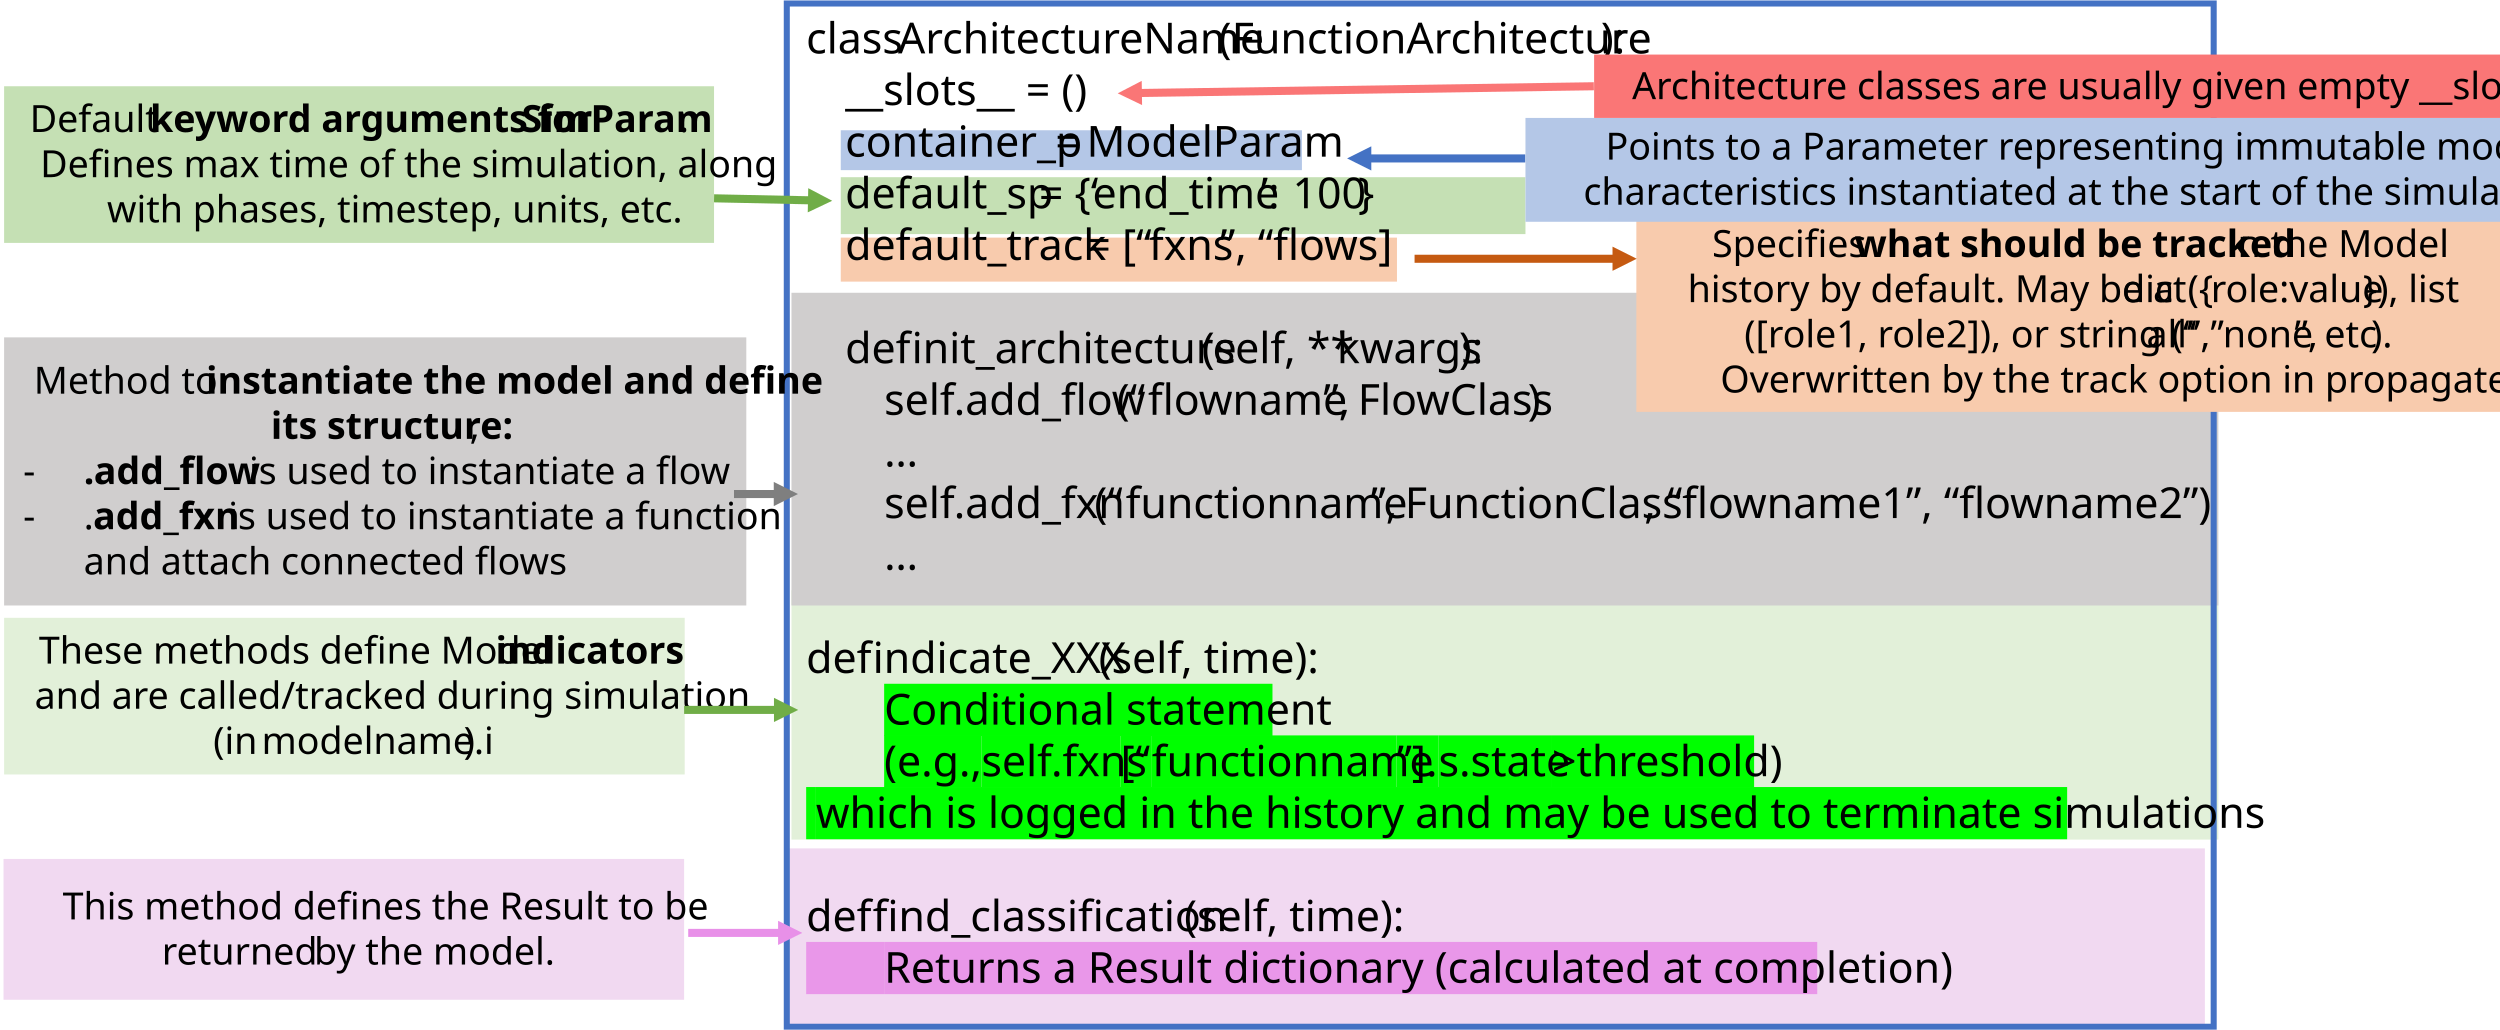
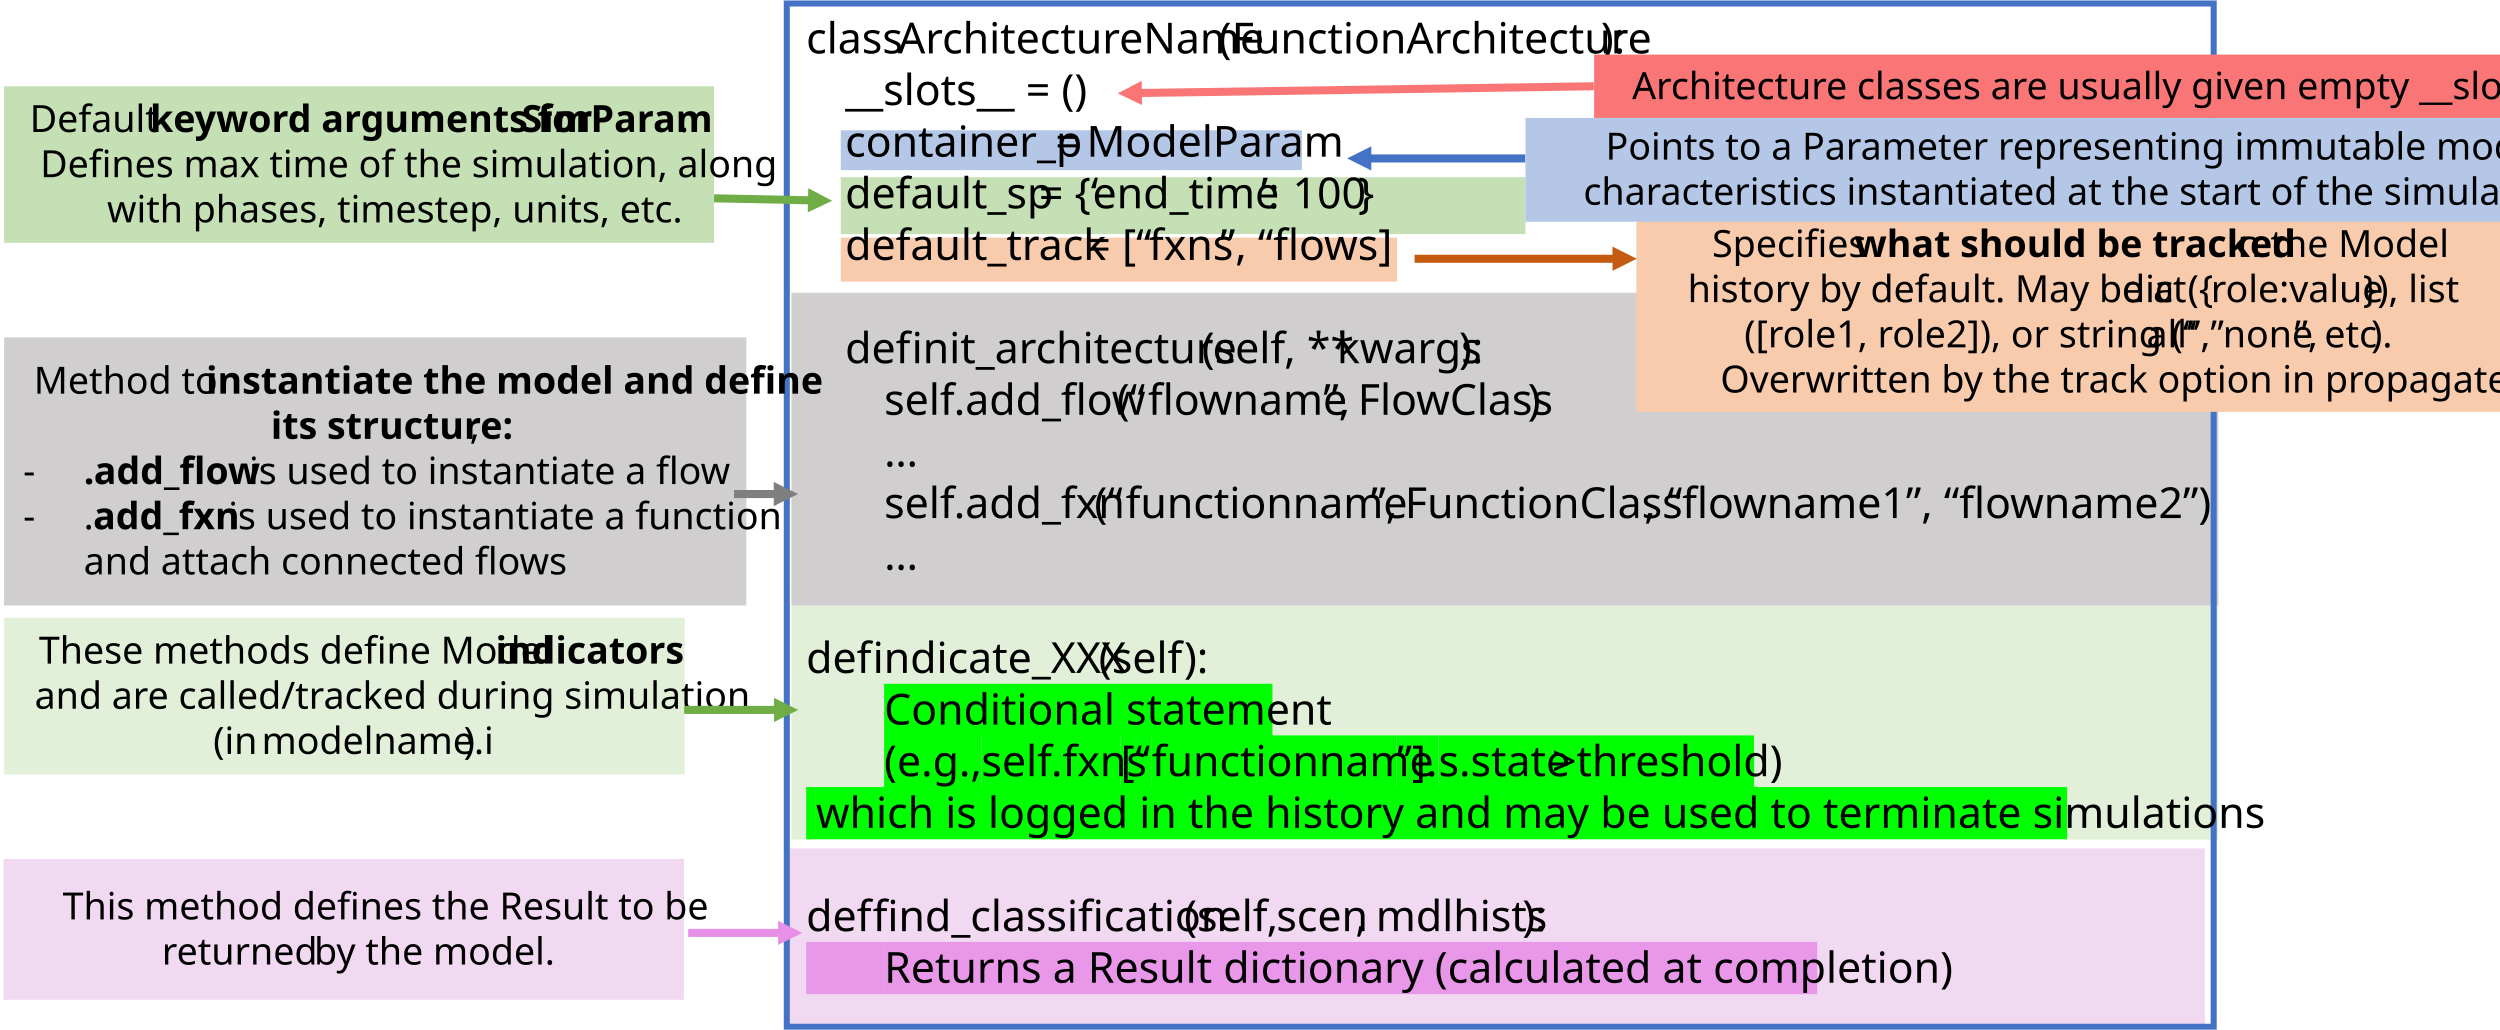
<svg xmlns="http://www.w3.org/2000/svg" width="4261" height="1755" xml:space="preserve" overflow="hidden">
  <g transform="translate(-68 -232)">
    <rect x="1417" y="1238" width="2432" height="425" fill="#E2F0D9" />
    <rect x="1408" y="1678" width="2418" height="304" fill="#F1D9F1" />
    <rect x="1417" y="731" width="2432" height="533" fill="#D0CECE" />
    <rect x="1501" y="637" width="948" height="75" fill="#F8CBAD" />
    <rect x="1501" y="534" width="1167" height="97" fill="#C5E0B4" />
    <rect x="1501" y="454" width="786" height="68" fill="#B4C7E7" />
    <rect x="1409" y="238" width="2432" height="1744" stroke="#4472C4" stroke-width="10.312" stroke-miterlimit="8" fill="none" />
    <path d="M1574.95 1397.42 2236.8 1397.42 2236.8 1486.42 1574.95 1486.42Z" fill="#00FF00" fill-rule="evenodd" />
    <path d="M1574.95 1485.42 1740.73 1485.42 1740.73 1574.42 1574.95 1574.42Z" fill="#00FF00" fill-rule="evenodd" />
    <path d="M1740.73 1485.42 1977.89 1485.42 1977.89 1574.42 1740.73 1574.42Z" fill="#00FF00" fill-rule="evenodd" />
    <path d="M1977.89 1485.42 2031.17 1485.42 2031.17 1574.42 1977.89 1574.42Z" fill="#00FF00" fill-rule="evenodd" />
    <path d="M2031.17 1485.42 2448.26 1485.42 2448.26 1574.42 2031.17 1574.42Z" fill="#00FF00" fill-rule="evenodd" />
    <path d="M2448.26 1485.42 2519.87 1485.42 2519.87 1574.42 2448.26 1574.42Z" fill="#00FF00" fill-rule="evenodd" />
    <path d="M2519.87 1485.42 2713.2 1485.42 2713.2 1574.42 2519.87 1574.42Z" fill="#00FF00" fill-rule="evenodd" />
    <path d="M2713.2 1485.42 3057.7 1485.42 3057.7 1574.42 2713.2 1574.42Z" fill="#00FF00" fill-rule="evenodd" />
    <path d="M1442.03 1573.42 1458.65 1573.42 1458.65 1662.42 1442.03 1662.42Z" fill="#00FF00" fill-rule="evenodd" />
    <path d="M1458.65 1573.42 3591.25 1573.42 3591.25 1662.42 1458.65 1662.42Z" fill="#00FF00" fill-rule="evenodd" />
    <path d="M1442.03 1837.42 1574.95 1837.42 1574.95 1926.42 1442.03 1926.42Z" fill="#E997E9" fill-rule="evenodd" />
    <path d="M1574.95 1837.42 3165.3 1837.42 3165.3 1926.42 1574.95 1926.42Z" fill="#E997E9" fill-rule="evenodd" />
    <text font-family="Calibri,Calibri_MSFontService,sans-serif" font-weight="400" font-size="73" transform="matrix(1 0 0 1 1442.03 323)">class </text>
    <text font-family="Calibri,Calibri_MSFontService,sans-serif" font-weight="400" font-size="73" transform="matrix(1 0 0 1 1598.44 323)">ArchitectureName</text>
    <text font-family="Calibri,Calibri_MSFontService,sans-serif" font-weight="400" font-size="73" transform="matrix(1 0 0 1 2145.05 323)">(</text>
    <text font-family="Calibri,Calibri_MSFontService,sans-serif" font-weight="400" font-size="73" transform="matrix(1 0 0 1 2167.39 323)">FunctionArchitecture</text>
    <text font-family="Calibri,Calibri_MSFontService,sans-serif" font-weight="400" font-size="73" transform="matrix(1 0 0 1 2796.5 323)">):</text>
    <text font-family="Calibri,Calibri_MSFontService,sans-serif" font-weight="400" font-size="73" transform="matrix(1 0 0 1 1508.49 411)">__slots__ = ()</text>
    <text font-family="Calibri,Calibri_MSFontService,sans-serif" font-weight="400" font-size="73" transform="matrix(1 0 0 1 1508.49 499)">container_p</text>
    <text font-family="Calibri,Calibri_MSFontService,sans-serif" font-weight="400" font-size="73" transform="matrix(1 0 0 1 1866.65 499)">= </text>
    <text font-family="Calibri,Calibri_MSFontService,sans-serif" font-weight="400" font-size="73" transform="matrix(1 0 0 1 1919.94 499)">ModelParam</text>
    <text font-family="Calibri,Calibri_MSFontService,sans-serif" font-weight="400" font-size="73" transform="matrix(1 0 0 1 1508.49 587)">default_sp</text>
    <text font-family="Calibri,Calibri_MSFontService,sans-serif" font-weight="400" font-size="73" transform="matrix(1 0 0 1 1838.7 587)">= {‘</text>
    <text font-family="Calibri,Calibri_MSFontService,sans-serif" font-weight="400" font-size="73" transform="matrix(1 0 0 1 1930.11 587)">end_time</text>
    <text font-family="Calibri,Calibri_MSFontService,sans-serif" font-weight="400" font-size="73" transform="matrix(1 0 0 1 2216.57 587)">’:</text>
    <text font-family="Calibri,Calibri_MSFontService,sans-serif" font-weight="400" font-size="73" transform="matrix(1 0 0 1 2271 587)">100</text>
    <text font-family="Calibri,Calibri_MSFontService,sans-serif" font-weight="400" font-size="73" transform="matrix(1 0 0 1 2382.71 587)">}</text>
    <text font-family="Calibri,Calibri_MSFontService,sans-serif" font-weight="400" font-size="73" transform="matrix(1 0 0 1 1508.49 675)">default_track</text>
    <text font-family="Calibri,Calibri_MSFontService,sans-serif" font-weight="400" font-size="73" transform="matrix(1 0 0 1 1919.68 675)">= [“</text>
    <text font-family="Calibri,Calibri_MSFontService,sans-serif" font-weight="400" font-size="73" transform="matrix(1 0 0 1 2026.25 675)">fxns</text>
    <text font-family="Calibri,Calibri_MSFontService,sans-serif" font-weight="400" font-size="73" transform="matrix(1 0 0 1 2147.13 675)">”, “flows]</text>
    <text font-family="Calibri,Calibri_MSFontService,sans-serif" font-weight="400" font-size="73" transform="matrix(1 0 0 1 1508.49 851)">def </text>
    <text font-family="Calibri,Calibri_MSFontService,sans-serif" font-weight="400" font-size="73" transform="matrix(1 0 0 1 1621.86 851)">init_architecture</text>
    <text font-family="Calibri,Calibri_MSFontService,sans-serif" font-weight="400" font-size="73" transform="matrix(1 0 0 1 2116.33 851)">(self, **</text>
    <text font-family="Calibri,Calibri_MSFontService,sans-serif" font-weight="400" font-size="73" transform="matrix(1 0 0 1 2346.71 851)">kwargs</text>
    <text font-family="Calibri,Calibri_MSFontService,sans-serif" font-weight="400" font-size="73" transform="matrix(1 0 0 1 2554.57 851)">):</text>
    <text font-family="Calibri,Calibri_MSFontService,sans-serif" font-weight="400" font-size="73" transform="matrix(1 0 0 1 1574.95 939)">self.add_flow</text>
    <text font-family="Calibri,Calibri_MSFontService,sans-serif" font-weight="400" font-size="73" transform="matrix(1 0 0 1 1971.38 939)">(“</text>
    <text font-family="Calibri,Calibri_MSFontService,sans-serif" font-weight="400" font-size="73" transform="matrix(1 0 0 1 2024.66 939)">flowname</text>
    <text font-family="Calibri,Calibri_MSFontService,sans-serif" font-weight="400" font-size="73" transform="matrix(1 0 0 1 2323.43 939)">”, </text>
    <text font-family="Calibri,Calibri_MSFontService,sans-serif" font-weight="400" font-size="73" transform="matrix(1 0 0 1 2382.23 939)">FlowClass</text>
    <text font-family="Calibri,Calibri_MSFontService,sans-serif" font-weight="400" font-size="73" transform="matrix(1 0 0 1 2671.83 939)">)</text>
    <text font-family="Calibri,Calibri_MSFontService,sans-serif" font-weight="400" font-size="73" transform="matrix(1 0 0 1 1574.95 1027)">…</text>
    <text font-family="Calibri,Calibri_MSFontService,sans-serif" font-weight="400" font-size="73" transform="matrix(1 0 0 1 1574.95 1115)">self.add_fxn</text>
    <text font-family="Calibri,Calibri_MSFontService,sans-serif" font-weight="400" font-size="73" transform="matrix(1 0 0 1 1933.3 1115)">(“</text>
    <text font-family="Calibri,Calibri_MSFontService,sans-serif" font-weight="400" font-size="73" transform="matrix(1 0 0 1 1986.58 1115)">functionname</text>
    <text font-family="Calibri,Calibri_MSFontService,sans-serif" font-weight="400" font-size="73" transform="matrix(1 0 0 1 2403.66 1115)">”, </text>
    <text font-family="Calibri,Calibri_MSFontService,sans-serif" font-weight="400" font-size="73" transform="matrix(1 0 0 1 2462.46 1115)">FunctionClass</text>
    <text font-family="Calibri,Calibri_MSFontService,sans-serif" font-weight="400" font-size="73" transform="matrix(1 0 0 1 2870.38 1115)">, “flowname1”, “flowname2”)</text>
    <text font-family="Calibri,Calibri_MSFontService,sans-serif" font-weight="400" font-size="73" transform="matrix(1 0 0 1 1574.95 1203)">…</text>
    <text font-family="Calibri,Calibri_MSFontService,sans-serif" font-weight="400" font-size="73" transform="matrix(1 0 0 1 1442.03 1379)">def </text>
    <text font-family="Calibri,Calibri_MSFontService,sans-serif" font-weight="400" font-size="73" transform="matrix(1 0 0 1 1555.4 1379)">indicate_XXX</text>
-     <text font-family="Calibri,Calibri_MSFontService,sans-serif" font-weight="400" font-size="73" transform="matrix(1 0 0 1 1940.61 1379)">(self, time):</text>
+     <text font-family="Calibri,Calibri_MSFontService,sans-serif" font-weight="400" font-size="73" transform="matrix(1 0 0 1 1940.61 1379)">(</text>
+     <text font-family="Calibri,Calibri_MSFontService,sans-serif" font-weight="400" font-size="73" transform="matrix(1 0 0 1 1962.95 1379)">self):</text>
    <text font-family="Calibri,Calibri_MSFontService,sans-serif" font-weight="400" font-size="73" transform="matrix(1 0 0 1 1574.95 1467)">Conditional statement</text>
    <text font-family="Calibri,Calibri_MSFontService,sans-serif" font-weight="400" font-size="73" transform="matrix(1 0 0 1 1574.95 1555)">(e.g., </text>
    <text font-family="Calibri,Calibri_MSFontService,sans-serif" font-weight="400" font-size="73" transform="matrix(1 0 0 1 1740.73 1555)">self.fxns</text>
    <text font-family="Calibri,Calibri_MSFontService,sans-serif" font-weight="400" font-size="73" transform="matrix(1 0 0 1 1977.89 1555)">[“</text>
    <text font-family="Calibri,Calibri_MSFontService,sans-serif" font-weight="400" font-size="73" transform="matrix(1 0 0 1 2031.17 1555)">functionname</text>
    <text font-family="Calibri,Calibri_MSFontService,sans-serif" font-weight="400" font-size="73" transform="matrix(1 0 0 1 2448.26 1555)">”].</text>
    <text font-family="Calibri,Calibri_MSFontService,sans-serif" font-weight="400" font-size="73" transform="matrix(1 0 0 1 2519.87 1555)">s.state</text>
    <text font-family="Calibri,Calibri_MSFontService,sans-serif" font-weight="400" font-size="73" transform="matrix(1 0 0 1 2713.2 1555)">&gt;threshold)</text>
    <text font-family="Calibri,Calibri_MSFontService,sans-serif" font-weight="400" font-size="73" transform="matrix(1 0 0 1 1442.03 1643)"> </text>
    <text font-family="Calibri,Calibri_MSFontService,sans-serif" font-weight="400" font-size="73" transform="matrix(1 0 0 1 1458.65 1643)">which is logged in the history and may be used to terminate simulations</text>
    <text font-family="Calibri,Calibri_MSFontService,sans-serif" font-weight="400" font-size="73" transform="matrix(1 0 0 1 1442.03 1819)">def </text>
    <text font-family="Calibri,Calibri_MSFontService,sans-serif" font-weight="400" font-size="73" transform="matrix(1 0 0 1 1555.4 1819)">find_classification</text>
-     <text font-family="Calibri,Calibri_MSFontService,sans-serif" font-weight="400" font-size="73" transform="matrix(1 0 0 1 2086.33 1819)">(self, time):</text>
+     <text font-family="Calibri,Calibri_MSFontService,sans-serif" font-weight="400" font-size="73" transform="matrix(1 0 0 1 2086.33 1819)">(self, </text>
+     <text font-family="Calibri,Calibri_MSFontService,sans-serif" font-weight="400" font-size="73" transform="matrix(1 0 0 1 2243.38 1819)">scen</text>
+     <text font-family="Calibri,Calibri_MSFontService,sans-serif" font-weight="400" font-size="73" transform="matrix(1 0 0 1 2378.02 1819)">, </text>
+     <text font-family="Calibri,Calibri_MSFontService,sans-serif" font-weight="400" font-size="73" transform="matrix(1 0 0 1 2412.96 1819)">mdlhists</text>
+     <text font-family="Calibri,Calibri_MSFontService,sans-serif" font-weight="400" font-size="73" transform="matrix(1 0 0 1 2662.5 1819)">):</text>
    <text font-family="Calibri,Calibri_MSFontService,sans-serif" font-weight="400" font-size="73" transform="matrix(1 0 0 1 1442.03 1907)">        </text>
    <text font-family="Calibri,Calibri_MSFontService,sans-serif" font-weight="400" font-size="73" transform="matrix(1 0 0 1 1574.95 1907)">Returns a Result dictionary (calculated at completion)</text>
    <rect x="2857" y="594" width="1472" height="340" fill="#F8CBAD" />
    <text font-family="Calibri,Calibri_MSFontService,sans-serif" font-weight="400" font-size="64" transform="matrix(1 0 0 1 2986.07 670)">Specifies </text>
    <text font-family="Calibri,Calibri_MSFontService,sans-serif" font-weight="700" font-size="64" transform="matrix(1 0 0 1 3228.99 670)">what should be tracked</text>
    <text font-family="Calibri,Calibri_MSFontService,sans-serif" font-weight="400" font-size="64" transform="matrix(1 0 0 1 3865.16 670)">in the Model </text>
    <text font-family="Calibri,Calibri_MSFontService,sans-serif" font-weight="400" font-size="64" transform="matrix(1 0 0 1 2944.43 747)">history by default. May be a </text>
    <text font-family="Calibri,Calibri_MSFontService,sans-serif" font-weight="400" font-size="64" transform="matrix(1 0 0 1 3684.87 747)">dict</text>
    <text font-family="Calibri,Calibri_MSFontService,sans-serif" font-weight="400" font-size="64" transform="matrix(1 0 0 1 3796.59 747)">({</text>
    <text font-family="Calibri,Calibri_MSFontService,sans-serif" font-weight="400" font-size="64" transform="matrix(1 0 0 1 3836.12 747)">role:value</text>
    <text font-family="Calibri,Calibri_MSFontService,sans-serif" font-weight="400" font-size="64" transform="matrix(1 0 0 1 4095.4 747)">}), list </text>
    <text font-family="Calibri,Calibri_MSFontService,sans-serif" font-weight="400" font-size="64" transform="matrix(1 0 0 1 3040.98 824)">([role1, role2]), or string (“</text>
    <text font-family="Calibri,Calibri_MSFontService,sans-serif" font-weight="400" font-size="64" transform="matrix(1 0 0 1 3726.44 824)">all”,”none</text>
    <text font-family="Calibri,Calibri_MSFontService,sans-serif" font-weight="400" font-size="64" transform="matrix(1 0 0 1 3978.55 824)">”, </text>
    <text font-family="Calibri,Calibri_MSFontService,sans-serif" font-weight="400" font-size="64" transform="matrix(1 0 0 1 4029.63 824)">etc</text>
    <text font-family="Calibri,Calibri_MSFontService,sans-serif" font-weight="400" font-size="64" transform="matrix(1 0 0 1 4109.29 824)">). </text>
    <text font-family="Calibri,Calibri_MSFontService,sans-serif" font-weight="400" font-size="64" transform="matrix(1 0 0 1 3000.14 901)">Overwritten by the track option in propagate. </text>
    <rect x="2668" y="433" width="1661" height="177" fill="#B4C7E7" />
    <text font-family="Calibri,Calibri_MSFontService,sans-serif" font-weight="400" font-size="64" transform="matrix(1 0 0 1 2804.57 504)">Points to a Parameter representing immutable model </text>
    <text font-family="Calibri,Calibri_MSFontService,sans-serif" font-weight="400" font-size="64" transform="matrix(1 0 0 1 2766.78 581)">characteristics instantiated at the start of the simulation</text>
    <rect x="75" y="807" width="1265" height="457" fill="#D0CECE" />
    <text font-family="Calibri,Calibri_MSFontService,sans-serif" font-weight="400" font-size="64" transform="matrix(1 0 0 1 125.638 903)">Method to </text>
    <text font-family="Calibri,Calibri_MSFontService,sans-serif" font-weight="700" font-size="64" transform="matrix(1 0 0 1 419.155 903)">instantiate the model and define </text>
    <text font-family="Calibri,Calibri_MSFontService,sans-serif" font-weight="700" font-size="64" transform="matrix(1 0 0 1 529.59 980)">its structure:</text>
    <text font-family="Calibri,Calibri_MSFontService,sans-serif" font-weight="400" font-size="64" transform="matrix(1 0 0 1 868.482 980)">,</text>
    <text font-family="Calibri,Calibri_MSFontService,sans-serif" font-weight="400" font-size="64" transform="matrix(1 0 0 1 107.511 1057)">-</text>
    <text font-family="Calibri,Calibri_MSFontService,sans-serif" font-weight="700" font-size="64" transform="matrix(1 0 0 1 210.636 1057)">.</text>
    <text font-family="Calibri,Calibri_MSFontService,sans-serif" font-weight="700" font-size="64" transform="matrix(1 0 0 1 227.823 1057)">add_flow</text>
    <text font-family="Calibri,Calibri_MSFontService,sans-serif" font-weight="400" font-size="64" transform="matrix(1 0 0 1 492.396 1057)">is used to instantiate a flow</text>
    <text font-family="Calibri,Calibri_MSFontService,sans-serif" font-weight="400" font-size="64" transform="matrix(1 0 0 1 107.511 1134)">-</text>
    <text font-family="Calibri,Calibri_MSFontService,sans-serif" font-weight="400" font-size="64" transform="matrix(1 0 0 1 210.636 1134)">.</text>
    <text font-family="Calibri,Calibri_MSFontService,sans-serif" font-weight="700" font-size="64" transform="matrix(1 0 0 1 226.678 1134)">add_fxn</text>
    <text font-family="Calibri,Calibri_MSFontService,sans-serif" font-weight="400" font-size="64" transform="matrix(1 0 0 1 456.99 1134)">is used to instantiate a function </text>
    <text font-family="Calibri,Calibri_MSFontService,sans-serif" font-weight="400" font-size="64" transform="matrix(1 0 0 1 210.636 1211)">and attach connected flows</text>
    <path d="M8.17352e-06-6.875 269.183-6.875 269.183 6.875-8.17352e-06 6.875ZM262.308-20.625 303.558 0 262.308 20.625Z" fill="#4472C4" transform="matrix(-1 0 0 1 2667.56 502)" />
    <path d="M2479 666.125 2823.25 666.125 2823.25 679.875 2479 679.875ZM2816.37 652.375 2857.62 673 2816.37 693.625Z" fill="#C55A11" />
    <path d="M1285.14 563.126 1452.17 566.614 1451.88 580.361 1284.86 576.873ZM1445.58 552.724 1486.39 574.205 1444.72 593.965Z" fill="#70AD47" />
    <path d="M1319 1067.12 1393.67 1067.13 1393.67 1080.88 1319 1080.87ZM1386.79 1053.38 1428.04 1074 1386.79 1094.63Z" fill="#7F7F7F" />
    <rect x="75" y="1285" width="1160" height="267" fill="#E2F0D9" />
    <text font-family="Calibri,Calibri_MSFontService,sans-serif" font-weight="400" font-size="64" transform="matrix(1 0 0 1 134.278 1363)">These methods define Model </text>
    <text font-family="Calibri,Calibri_MSFontService,sans-serif" font-weight="700" font-size="64" transform="matrix(1 0 0 1 912.528 1363)">indicators</text>
    <text font-family="Calibri,Calibri_MSFontService,sans-serif" font-weight="400" font-size="64" transform="matrix(1 0 0 1 126.991 1440)">and are called/tracked during simulation </text>
    <text font-family="Calibri,Calibri_MSFontService,sans-serif" font-weight="400" font-size="64" transform="matrix(1 0 0 1 431.416 1517)">(in </text>
    <text font-family="Calibri,Calibri_MSFontService,sans-serif" font-weight="400" font-size="64" transform="matrix(1 0 0 1 513.916 1517)">modelname.i</text>
    <text font-family="Calibri,Calibri_MSFontService,sans-serif" font-weight="400" font-size="64" transform="matrix(1 0 0 1 858.239 1517)">)</text>
    <rect x="75" y="379" width="1210" height="267" fill="#C5E0B4" />
    <text font-family="Calibri,Calibri_MSFontService,sans-serif" font-weight="400" font-size="64" transform="matrix(1 0 0 1 118.675 457)">Default </text>
    <text font-family="Calibri,Calibri_MSFontService,sans-serif" font-weight="700" font-size="64" transform="matrix(1 0 0 1 323.665 457)">keyword arguments for </text>
    <text font-family="Calibri,Calibri_MSFontService,sans-serif" font-weight="700" font-size="64" transform="matrix(1 0 0 1 956.852 457)">SimParam</text>
    <text font-family="Calibri,Calibri_MSFontService,sans-serif" font-weight="400" font-size="64" transform="matrix(1 0 0 1 1225.16 457)">. </text>
    <text font-family="Calibri,Calibri_MSFontService,sans-serif" font-weight="400" font-size="64" transform="matrix(1 0 0 1 136.55 534)">Defines max time of the simulation, along </text>
    <text font-family="Calibri,Calibri_MSFontService,sans-serif" font-weight="400" font-size="64" transform="matrix(1 0 0 1 250.377 611)">with phases, timestep, units, etc.</text>
    <path d="M1234 1435.12 1394.04 1435.13 1394.04 1448.88 1234 1448.88ZM1387.16 1421.38 1428.41 1442 1387.16 1462.63Z" fill="#70AD47" />
    <rect x="74" y="1696" width="1160" height="240" fill="#F1D9F1" />
    <text font-family="Calibri,Calibri_MSFontService,sans-serif" font-weight="400" font-size="64" transform="matrix(1 0 0 1 174.781 1799)">This method defines the Result to be </text>
    <text font-family="Calibri,Calibri_MSFontService,sans-serif" font-weight="400" font-size="64" transform="matrix(1 0 0 1 343.791 1876)">returned </text>
    <text font-family="Calibri,Calibri_MSFontService,sans-serif" font-weight="400" font-size="64" transform="matrix(1 0 0 1 603.277 1876)">by the model.</text>
    <path d="M1241 1815.12 1401.04 1815.13 1401.04 1828.88 1241 1828.87ZM1394.16 1801.38 1435.41 1822 1394.16 1842.63Z" fill="#E890E8" />
    <rect x="2785" y="325" width="1544" height="108" fill="#FA7676" />
    <text font-family="Calibri,Calibri_MSFontService,sans-serif" font-weight="400" font-size="64" transform="matrix(1 0 0 1 2849.77 401)">Architecture classes are usually given empty __slots__</text>
    <path d="M0.102-6.874 777.261 4.687 777.057 18.435-0.102 6.874ZM770.592-9.164 811.53 12.072 769.978 32.081Z" fill="#FA7676" transform="matrix(-1 0 0 1 2784.53 379)" />
  </g>
</svg>
